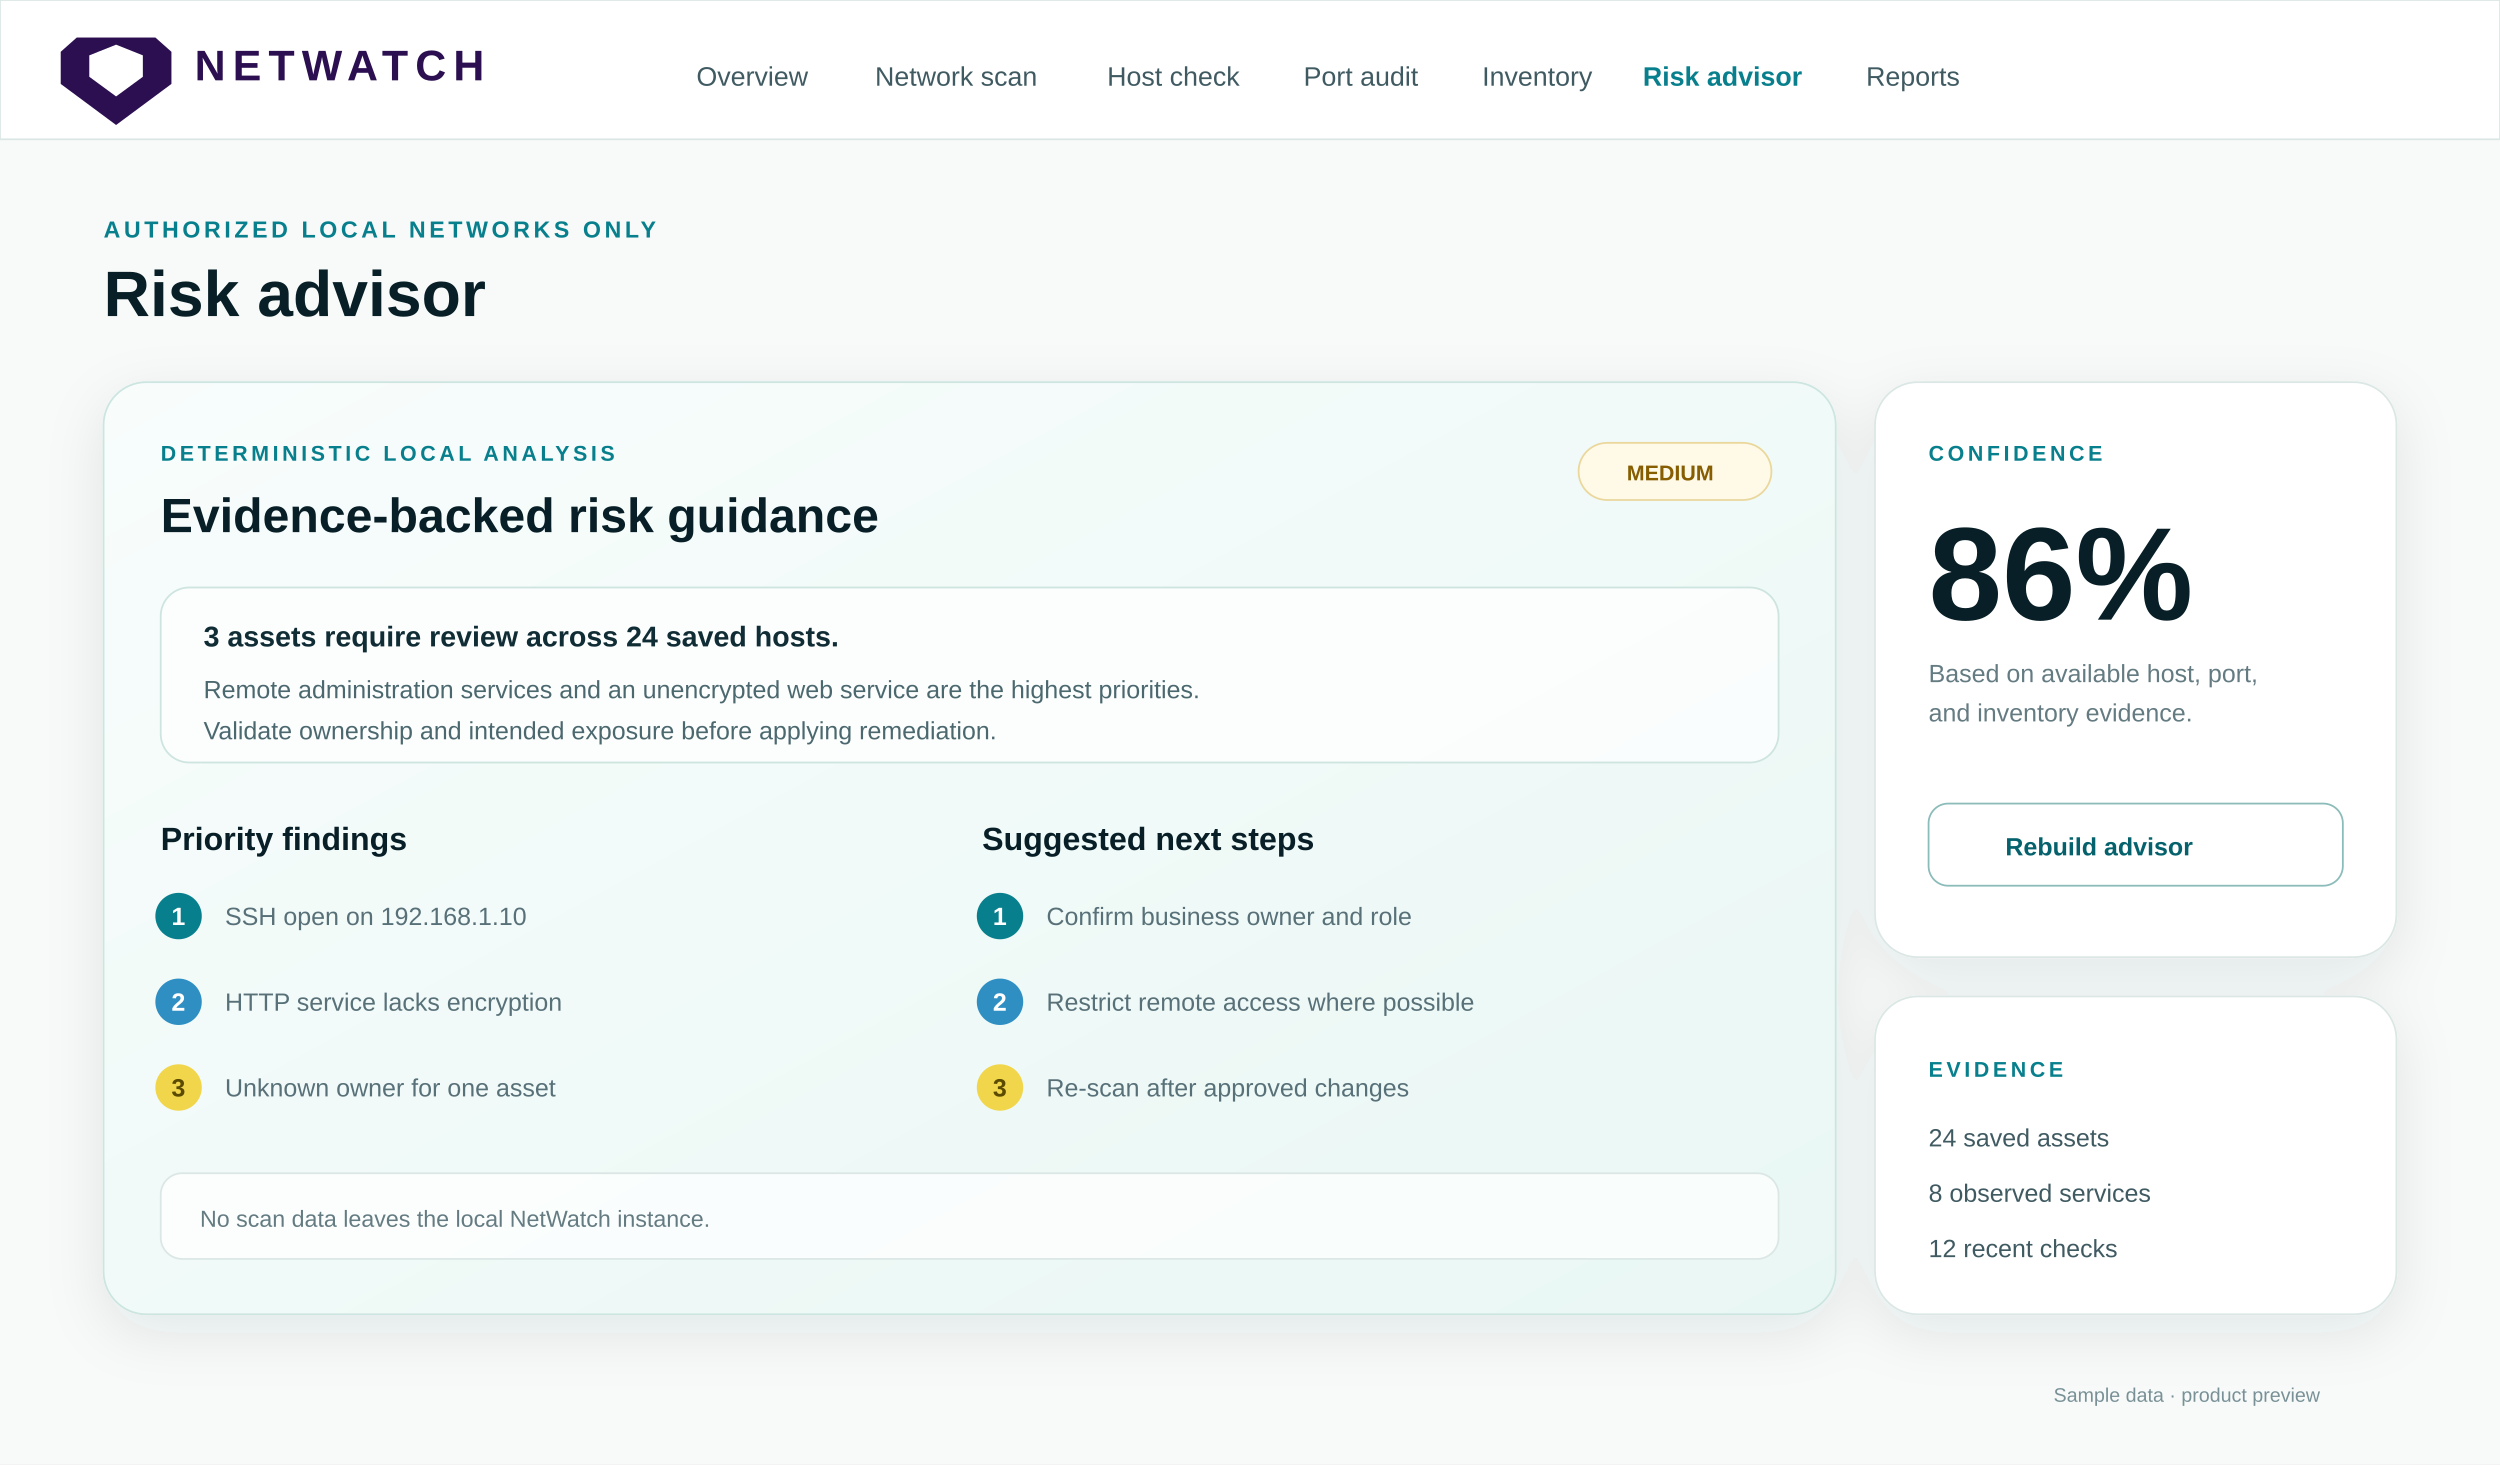
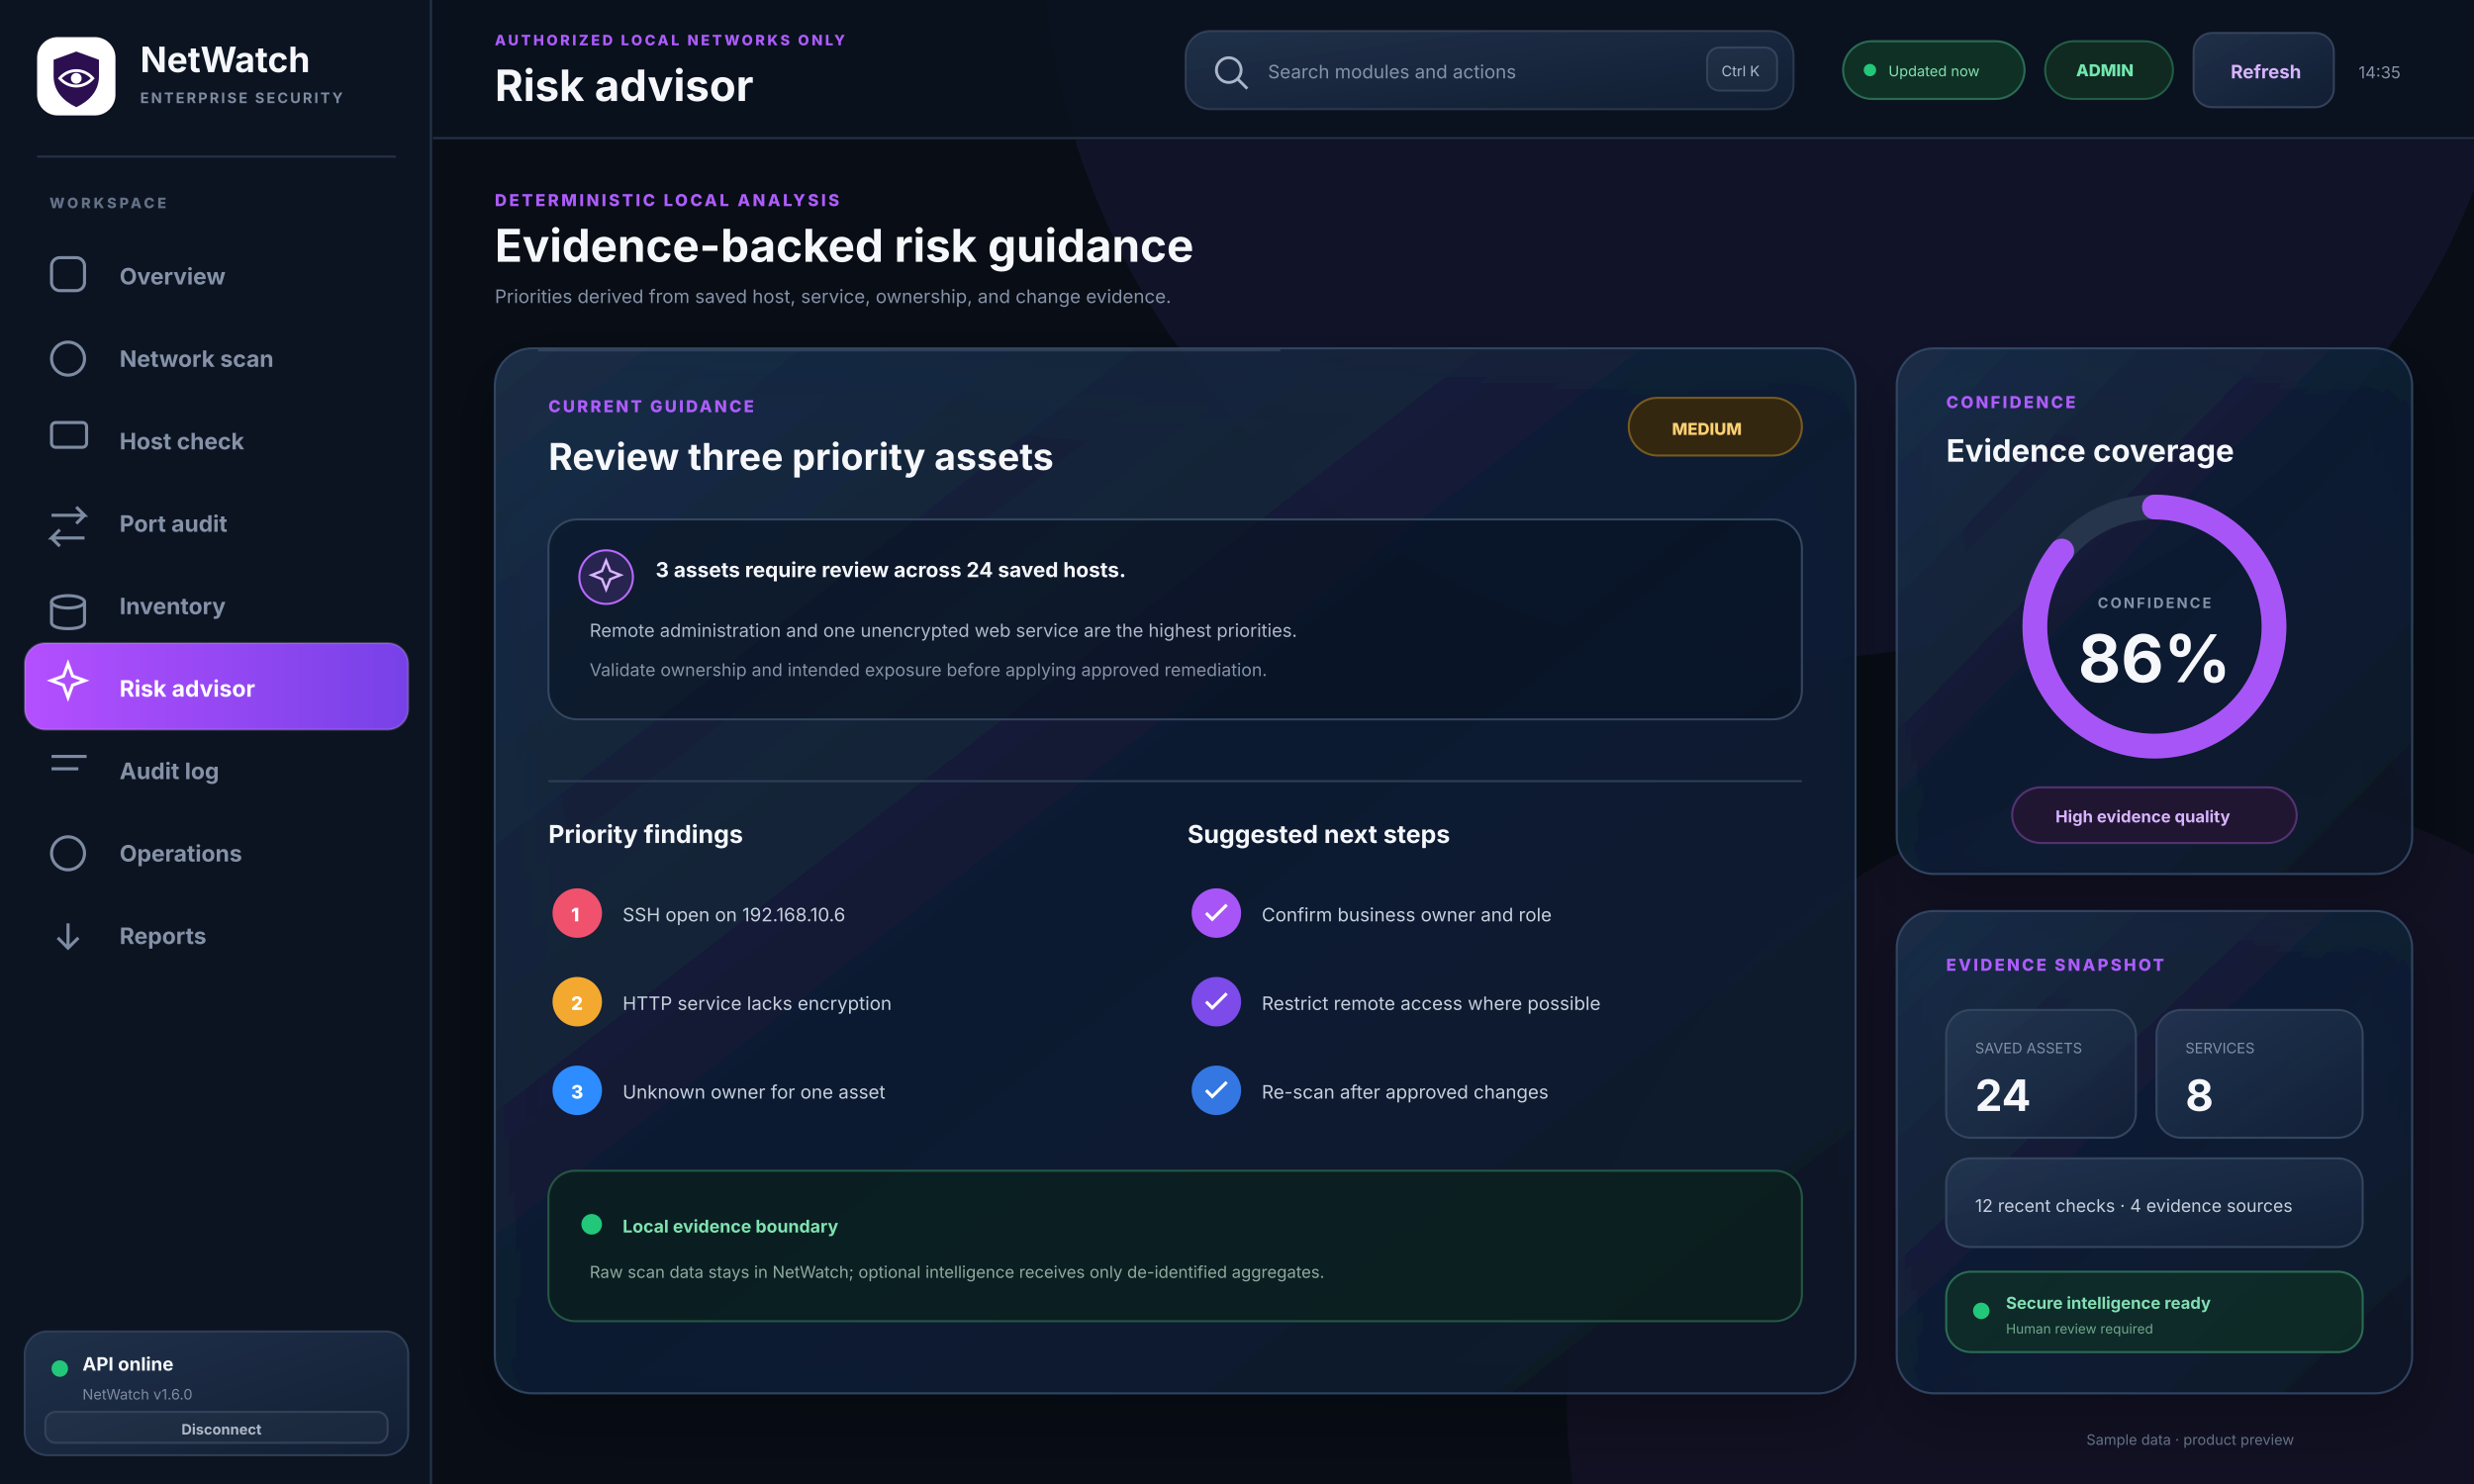
- <svg xmlns="http://www.w3.org/2000/svg" width="1400" height="820" viewBox="0 0 1400 820" role="img" aria-labelledby="title desc">
+ <svg xmlns="http://www.w3.org/2000/svg" width="1200" height="720" viewBox="0 0 1200 720" role="img" aria-labelledby="title desc">
  <defs>
-     <linearGradient id="a" x1="0" y1="0" x2="1" y2="1">
-       <stop stop-color="#f8fdfc" />
-       <stop offset="1" stop-color="#e9f7f4" />
+     <linearGradient id="panel" x1="0" y1="0" x2="1" y2="1">
+       <stop stop-color="#1b304b" stop-opacity=".88" />
+       <stop offset=".45" stop-color="#112239" stop-opacity=".82" />
+       <stop offset="1" stop-color="#0a1729" stop-opacity=".9" />
    </linearGradient>
-     <filter id="s">
-       <feDropShadow dx="0" dy="10" stdDeviation="16" flood-color="#173941" flood-opacity=".09" />
+     <linearGradient id="card" x1="0" y1="0" x2="1" y2="1">
+       <stop stop-color="#263b58" stop-opacity=".72" />
+       <stop offset="1" stop-color="#132138" stop-opacity=".78" />
+     </linearGradient>
+     <linearGradient id="primary" x1="0" y1="0" x2="1" y2="1">
+       <stop stop-color="#bd5cff" />
+       <stop offset=".55" stop-color="#7c4bea" />
+       <stop offset="1" stop-color="#3477e2" />
+     </linearGradient>
+     <linearGradient id="nav" x1="0" y1="0" x2="1" y2="0">
+       <stop stop-color="#b44fff" />
+       <stop offset="1" stop-color="#7741e7" />
+     </linearGradient>
+     <filter id="shadow" x="-20%" y="-20%" width="140%" height="160%">
+       <feDropShadow dy="12" stdDeviation="14" flood-color="#000" flood-opacity=".32" />
    </filter>
  </defs>
-   <rect width="1400" height="820" fill="#f7faf9" />
-   <rect width="1400" height="78" fill="#fff" stroke="#dbe7e5" />
-   <g transform="translate(34 15)">
-     <path fill="#2c0f50" d="M9 6h44l9 8v18l-31 23L0 32V14zm7 10v12l15 11 15-11V16l-15-6z" />
-     <text x="75" y="30" font-family="Arial" font-size="24" font-weight="800" fill="#2c0f50" letter-spacing="4">NETWATCH</text>
+   <rect width="1200" height="720" fill="#080d16" />
+   <circle cx="865" cy="-40" r="360" fill="#6355d8" opacity=".1" />
+   <circle cx="1060" cy="680" r="300" fill="#a855f7" opacity=".055" />
+   <rect width="210" height="720" fill="#0c1422" />
+   <line x1="209" y1="0" x2="209" y2="720" stroke="#253248" />
+   <g transform="translate(18 18)">
+     <rect width="38" height="38" rx="10" fill="#fff" />
+     <path d="M19 7 30 11v8c0 7-4.6 12-11 15-6.4-3-11-8-11-15v-8z" fill="#2c0f50" />
+     <path d="M11 20c4.4-5 11.6-5 16 0-4.4 5-11.6 5-16 0z" fill="none" stroke="#fff" stroke-width="1.4" />
+     <circle cx="19" cy="20" r="2.6" fill="#fff" />
+     <text x="50" y="17" fill="#f5f7fb" font-family="Inter,Arial,sans-serif" font-size="17" font-weight="750">NetWatch</text>
+     <text x="50" y="32" fill="#7e8ba1" font-family="Inter,Arial,sans-serif" font-size="7" font-weight="700" letter-spacing="1">ENTERPRISE SECURITY</text>
  </g>
-   <g font-family="Arial" font-size="15" fill="#405a62">
-     <text x="390" y="48">Overview</text>
-     <text x="490" y="48">Network scan</text>
-     <text x="620" y="48">Host check</text>
-     <text x="730" y="48">Port audit</text>
-     <text x="830" y="48">Inventory</text>
-     <text x="920" y="48" fill="#087f8c" font-weight="700">Risk advisor</text>
-     <text x="1045" y="48">Reports</text>
+   <line x1="18" y1="76" x2="192" y2="76" stroke="#253248" />
+   <text x="24" y="101" fill="#647187" font-family="Inter,Arial,sans-serif" font-size="7" font-weight="800" letter-spacing="1.4">WORKSPACE</text>
+   <g font-family="Inter,Arial,sans-serif" font-size="11" font-weight="650">
+     <g fill="#8491a7">
+       <text x="58" y="138">Overview</text>
+       <text x="58" y="178">Network scan</text>
+       <text x="58" y="218">Host check</text>
+       <text x="58" y="258">Port audit</text>
+       <text x="58" y="298">Inventory</text>
+       <text x="58" y="378">Audit log</text>
+       <text x="58" y="418">Operations</text>
+       <text x="58" y="458">Reports</text>
+     </g>
+     <g fill="none" stroke="#7d8ba2" stroke-width="1.5">
+       <rect x="25" y="125" width="16" height="16" rx="4" />
+       <circle cx="33" cy="174" r="8" />
+       <rect x="25" y="205" width="17" height="12" rx="2" />
+       <path d="M25 250h16l-4-4m4 4-4 4m4 7H25l4-4m-4 4 4 4" />
+       <ellipse cx="33" cy="292" rx="8" ry="3" />
+       <path d="M25 292v10c0 2 3.5 3 8 3s8-1 8-3v-10" />
+       <path d="M25 367h17M25 373h13" />
+       <circle cx="33" cy="414" r="8" />
+       <path d="M33 448v12m-5-5 5 5 5-5" />
+     </g>
+     <rect x="12" y="312" width="186" height="42" rx="10" fill="url(#nav)" stroke="#d6b6ff" stroke-opacity=".26" />
+     <path d="m33 322 2.2 6 6 2.2-6 2.2-2.2 6-2.2-6-6-2.2 6-2.2z" fill="none" stroke="#fff" stroke-width="1.5" />
+     <text x="58" y="338" fill="#fff">Risk advisor</text>
  </g>
-   <text x="58" y="133" font-family="Arial" font-size="13" font-weight="800" fill="#087f8c" letter-spacing="2">AUTHORIZED LOCAL NETWORKS ONLY</text>
-   <text x="58" y="177" font-family="Arial" font-size="36" font-weight="800" fill="#081f27">Risk advisor</text>
-   <g filter="url(#s)">
-     <rect x="58" y="214" width="970" height="522" rx="24" fill="url(#a)" stroke="#cce5e0" />
-     <rect x="1050" y="214" width="292" height="322" rx="24" fill="#fff" stroke="#dbe7e5" />
-     <rect x="1050" y="558" width="292" height="178" rx="24" fill="#fff" stroke="#dbe7e5" />
+   <g transform="translate(12 646)">
+     <rect width="186" height="60" rx="11" fill="url(#card)" stroke="#2e3e56" />
+     <circle cx="17" cy="18" r="4" fill="#22c77a" />
+     <text x="28" y="19" fill="#f5f7fb" font-family="Inter,Arial,sans-serif" font-size="9" font-weight="700">API online</text>
+     <text x="28" y="33" fill="#7e8ba1" font-family="Inter,Arial,sans-serif" font-size="7">NetWatch v1.6.0</text>
+     <rect x="10" y="39" width="166" height="15" rx="5" fill="#fff" fill-opacity=".035" stroke="#344159" />
+     <text x="76" y="50" fill="#aeb8c8" font-family="Inter,Arial,sans-serif" font-size="7" font-weight="700">Disconnect</text>
  </g>
-   <text x="90" y="258" font-family="Arial" font-size="12" font-weight="800" fill="#087f8c" letter-spacing="2">DETERMINISTIC LOCAL ANALYSIS</text>
-   <text x="90" y="298" font-family="Arial" font-size="27" font-weight="800" fill="#081f27">Evidence-backed risk guidance</text>
-   <rect x="884" y="248" width="108" height="32" rx="16" fill="#fff9e8" stroke="#ead79c" />
-   <text x="911" y="269" font-family="Arial" font-size="12" font-weight="800" fill="#865d00">MEDIUM</text>
-   <rect x="90" y="329" width="906" height="98" rx="16" fill="#fff" fill-opacity=".72" stroke="#cde4df" />
-   <text x="114" y="362" font-family="Arial" font-size="16" font-weight="700" fill="#102c35">3 assets require review across 24 saved hosts.</text>
-   <text x="114" y="391" font-family="Arial" font-size="14" fill="#4c686f">Remote administration services and an unencrypted web service are the highest priorities.</text>
-   <text x="114" y="414" font-family="Arial" font-size="14" fill="#4c686f">Validate ownership and intended exposure before applying remediation.</text>
-   <text x="90" y="476" font-family="Arial" font-size="18" font-weight="800" fill="#081f27">Priority findings</text>
-   <text x="550" y="476" font-family="Arial" font-size="18" font-weight="800" fill="#081f27">Suggested next steps</text>
-   <g font-family="Arial" font-size="14" fill="#587078">
-     <circle cx="100" cy="513" r="13" fill="#087f8c" />
-     <text x="96" y="518" fill="#fff" font-weight="700">1</text>
-     <text x="126" y="518">SSH open on 192.168.1.10</text>
-     <circle cx="100" cy="561" r="13" fill="#2f8fc3" />
-     <text x="96" y="566" fill="#fff" font-weight="700">2</text>
-     <text x="126" y="566">HTTP service lacks encryption</text>
-     <circle cx="100" cy="609" r="13" fill="#f1d64b" />
-     <text x="96" y="614" fill="#5b4b00" font-weight="700">3</text>
-     <text x="126" y="614">Unknown owner for one asset</text>
-     <circle cx="560" cy="513" r="13" fill="#087f8c" />
-     <text x="556" y="518" fill="#fff" font-weight="700">1</text>
-     <text x="586" y="518">Confirm business owner and role</text>
-     <circle cx="560" cy="561" r="13" fill="#2f8fc3" />
-     <text x="556" y="566" fill="#fff" font-weight="700">2</text>
-     <text x="586" y="566">Restrict remote access where possible</text>
-     <circle cx="560" cy="609" r="13" fill="#f1d64b" />
-     <text x="556" y="614" fill="#5b4b00" font-weight="700">3</text>
-     <text x="586" y="614">Re-scan after approved changes</text>
+   <rect x="210" width="990" height="68" fill="#0a111e" fill-opacity=".88" />
+   <line x1="210" y1="67" x2="1200" y2="67" stroke="#253248" />
+   <text x="240" y="22" fill="#ae5cff" font-family="Inter,Arial,sans-serif" font-size="7" font-weight="800" letter-spacing="1.2">AUTHORIZED LOCAL NETWORKS ONLY</text>
+   <text x="240" y="49" fill="#f5f7fb" font-family="Inter,Arial,sans-serif" font-size="21" font-weight="750">Risk advisor</text>
+   <rect x="575" y="15" width="295" height="38" rx="12" fill="url(#card)" stroke="#a8bee1" stroke-opacity=".18" />
+   <circle cx="596" cy="34" r="6" fill="none" stroke="#aab6c9" stroke-width="1.4" />
+   <path d="m600 38 5 5" stroke="#aab6c9" stroke-width="1.4" />
+   <text x="615" y="38" fill="#8592a7" font-family="Inter,Arial,sans-serif" font-size="9">Search modules and actions</text>
+   <rect x="828" y="23" width="34" height="21" rx="6" fill="#fff" fill-opacity=".04" stroke="#baccE8" stroke-opacity=".16" />
+   <text x="835" y="37" fill="#aebbd0" font-family="Inter,Arial,sans-serif" font-size="7">Ctrl K</text>
+   <rect x="894" y="20" width="88" height="28" rx="14" fill="#0f3125" stroke="#2b6b53" />
+   <circle cx="907" cy="34" r="3" fill="#22c77a" />
+   <text x="916" y="37" fill="#83dfb3" font-family="Inter,Arial,sans-serif" font-size="7">Updated now</text>
+   <rect x="992" y="20" width="62" height="28" rx="14" fill="#102a22" stroke="#225d45" />
+   <text x="1007" y="37" fill="#71e8ad" font-family="Inter,Arial,sans-serif" font-size="8" font-weight="800">ADMIN</text>
+   <rect x="1064" y="16" width="68" height="36" rx="9" fill="url(#card)" stroke="#344159" />
+   <text x="1082" y="38" fill="#d8b4fe" font-family="Inter,Arial,sans-serif" font-size="9" font-weight="700">Refresh</text>
+   <text x="1144" y="38" fill="#8592a7" font-family="Inter,Arial,sans-serif" font-size="8">14:35</text>
+   <text x="240" y="100" fill="#ae5cff" font-family="Inter,Arial,sans-serif" font-size="8" font-weight="800" letter-spacing="1.2">DETERMINISTIC LOCAL ANALYSIS</text>
+   <text x="240" y="127" fill="#f5f7fb" font-family="Inter,Arial,sans-serif" font-size="22" font-weight="750">Evidence-backed risk guidance</text>
+   <text x="240" y="147" fill="#8592a7" font-family="Inter,Arial,sans-serif" font-size="9">Priorities derived from saved host, service, ownership, and change evidence.</text>
+   <g filter="url(#shadow)">
+     <rect x="240" y="169" width="660" height="507" rx="18" fill="url(#panel)" stroke="#3a506e" stroke-opacity=".78" />
  </g>
-   <rect x="90" y="657" width="906" height="48" rx="12" fill="#fff" fill-opacity=".7" stroke="#dbe7e5" />
-   <text x="112" y="687" font-family="Arial" font-size="13" fill="#647b82">No scan data leaves the local NetWatch instance.</text>
-   <text x="1080" y="258" font-family="Arial" font-size="12" font-weight="800" fill="#087f8c" letter-spacing="2">CONFIDENCE</text>
-   <text x="1080" y="347" font-family="Arial" font-size="74" font-weight="800" fill="#081f27">86%</text>
-   <text x="1080" y="382" font-family="Arial" font-size="14" fill="#647b82">Based on available host, port,</text>
-   <text x="1080" y="404" font-family="Arial" font-size="14" fill="#647b82">and inventory evidence.</text>
-   <rect x="1080" y="450" width="232" height="46" rx="11" fill="#fff" stroke="#8bbcb9" />
-   <text x="1123" y="479" font-family="Arial" font-size="14" font-weight="700" fill="#05626d">Rebuild advisor</text>
-   <text x="1080" y="603" font-family="Arial" font-size="12" font-weight="800" fill="#087f8c" letter-spacing="2">EVIDENCE</text>
-   <text x="1080" y="642" font-family="Arial" font-size="14" fill="#405a62">24 saved assets</text>
-   <text x="1080" y="673" font-family="Arial" font-size="14" fill="#405a62">8 observed services</text>
-   <text x="1080" y="704" font-family="Arial" font-size="14" fill="#405a62">12 recent checks</text>
-   <text x="1150" y="785" font-family="Arial" font-size="11" fill="#789096">Sample data · product preview</text>
+   <path d="M261 170h360" stroke="#fff" stroke-opacity=".11" />
+   <text x="266" y="200" fill="#ae5cff" font-family="Inter,Arial,sans-serif" font-size="8" font-weight="800" letter-spacing="1.1">CURRENT GUIDANCE</text>
+   <text x="266" y="228" fill="#f5f7fb" font-family="Inter,Arial,sans-serif" font-size="18" font-weight="750">Review three priority assets</text>
+   <rect x="790" y="193" width="84" height="28" rx="14" fill="#342710" stroke="#775a21" />
+   <text x="811" y="211" fill="#ffd173" font-family="Inter,Arial,sans-serif" font-size="8" font-weight="800">MEDIUM</text>
+   <rect x="266" y="252" width="608" height="97" rx="14" fill="#07111f" fill-opacity=".5" stroke="#34465f" />
+   <circle cx="294" cy="280" r="13" fill="#a855f7" fill-opacity=".17" stroke="#b968ff" />
+   <path d="m294 272 2 5 5 2-5 2-2 5-2-5-5-2 5-2z" fill="none" stroke="#d8b4fe" stroke-width="1.2" />
+   <text x="318" y="280" fill="#f5f7fb" font-family="Inter,Arial,sans-serif" font-size="10" font-weight="750">3 assets require review across 24 saved hosts.</text>
+   <text x="286" y="309" fill="#aeb9c9" font-family="Inter,Arial,sans-serif" font-size="8.8">Remote administration and one unencrypted web service are the highest priorities.</text>
+   <text x="286" y="328" fill="#8592a7" font-family="Inter,Arial,sans-serif" font-size="8.5">Validate ownership and intended exposure before applying approved remediation.</text>
+   <line x1="266" y1="379" x2="874" y2="379" stroke="#2d3e56" />
+   <text x="266" y="409" fill="#f5f7fb" font-family="Inter,Arial,sans-serif" font-size="12" font-weight="750">Priority findings</text>
+   <text x="576" y="409" fill="#f5f7fb" font-family="Inter,Arial,sans-serif" font-size="12" font-weight="750">Suggested next steps</text>
+   <g font-family="Inter,Arial,sans-serif" font-size="9">
+     <circle cx="280" cy="443" r="12" fill="#f0526e" />
+     <text x="277" y="447" fill="#fff" font-weight="800">1</text>
+     <text x="302" y="447" fill="#c6d0dd">SSH open on 192.168.10.6</text>
+     <circle cx="280" cy="486" r="12" fill="#f3a92f" />
+     <text x="277" y="490" fill="#fff" font-weight="800">2</text>
+     <text x="302" y="490" fill="#c6d0dd">HTTP service lacks encryption</text>
+     <circle cx="280" cy="529" r="12" fill="#2d8cff" />
+     <text x="277" y="533" fill="#fff" font-weight="800">3</text>
+     <text x="302" y="533" fill="#c6d0dd">Unknown owner for one asset</text>
+     <circle cx="590" cy="443" r="12" fill="#a855f7" />
+     <path d="m585 443 3 3 7-7" fill="none" stroke="#fff" stroke-width="1.5" />
+     <text x="612" y="447" fill="#c6d0dd">Confirm business owner and role</text>
+     <circle cx="590" cy="486" r="12" fill="#7c4bea" />
+     <path d="m585 486 3 3 7-7" fill="none" stroke="#fff" stroke-width="1.5" />
+     <text x="612" y="490" fill="#c6d0dd">Restrict remote access where possible</text>
+     <circle cx="590" cy="529" r="12" fill="#3477e2" />
+     <path d="m585 529 3 3 7-7" fill="none" stroke="#fff" stroke-width="1.5" />
+     <text x="612" y="533" fill="#c6d0dd">Re-scan after approved changes</text>
+   </g>
+   <rect x="266" y="568" width="608" height="73" rx="13" fill="#0b211c" fill-opacity=".72" stroke="#245744" />
+   <circle cx="287" cy="594" r="5" fill="#22c77a" />
+   <text x="302" y="598" fill="#7fe3af" font-family="Inter,Arial,sans-serif" font-size="8.5" font-weight="750">Local evidence boundary</text>
+   <text x="286" y="620" fill="#8eaa9e" font-family="Inter,Arial,sans-serif" font-size="8">Raw scan data stays in NetWatch; optional intelligence receives only de-identified aggregates.</text>
+   <g filter="url(#shadow)">
+     <rect x="920" y="169" width="250" height="255" rx="18" fill="url(#panel)" stroke="#3a506e" stroke-opacity=".78" />
+   </g>
+   <text x="944" y="198" fill="#ae5cff" font-family="Inter,Arial,sans-serif" font-size="8" font-weight="800" letter-spacing="1.1">CONFIDENCE</text>
+   <text x="944" y="224" fill="#f5f7fb" font-family="Inter,Arial,sans-serif" font-size="15" font-weight="700">Evidence coverage</text>
+   <g transform="translate(1045 304) rotate(-90)">
+     <circle r="58" fill="none" stroke="#26354b" stroke-width="12" />
+     <circle r="58" fill="none" stroke="#a855f7" stroke-width="12" stroke-linecap="round" stroke-dasharray="313 365" />
+   </g>
+   <text x="1045" y="295" fill="#8592a7" text-anchor="middle" font-family="Inter,Arial,sans-serif" font-size="7" font-weight="700" letter-spacing="1">CONFIDENCE</text>
+   <text x="1045" y="331" fill="#f5f7fb" text-anchor="middle" font-family="Inter,Arial,sans-serif" font-size="32" font-weight="750">86%</text>
+   <rect x="976" y="382" width="138" height="27" rx="14" fill="#211632" stroke="#553273" />
+   <text x="997" y="399" fill="#d8b4fe" font-family="Inter,Arial,sans-serif" font-size="8" font-weight="750">High evidence quality</text>
+   <g filter="url(#shadow)">
+     <rect x="920" y="442" width="250" height="234" rx="18" fill="url(#panel)" stroke="#3a506e" stroke-opacity=".78" />
+   </g>
+   <text x="944" y="471" fill="#ae5cff" font-family="Inter,Arial,sans-serif" font-size="8" font-weight="800" letter-spacing="1.1">EVIDENCE SNAPSHOT</text>
+   <g font-family="Inter,Arial,sans-serif">
+     <rect x="944" y="490" width="92" height="62" rx="12" fill="url(#card)" stroke="#34465f" />
+     <text x="958" y="511" fill="#8290a5" font-size="7">SAVED ASSETS</text>
+     <text x="958" y="539" fill="#f5f7fb" font-size="21" font-weight="750">24</text>
+     <rect x="1046" y="490" width="100" height="62" rx="12" fill="url(#card)" stroke="#34465f" />
+     <text x="1060" y="511" fill="#8290a5" font-size="7">SERVICES</text>
+     <text x="1060" y="539" fill="#f5f7fb" font-size="21" font-weight="750">8</text>
+     <rect x="944" y="562" width="202" height="43" rx="12" fill="url(#card)" stroke="#34465f" />
+     <text x="958" y="588" fill="#c6d0dd" font-size="8.5">12 recent checks · 4 evidence sources</text>
+   </g>
+   <rect x="944" y="617" width="202" height="39" rx="12" fill="#0f3125" fill-opacity=".7" stroke="#2b6b53" />
+   <circle cx="961" cy="636" r="4" fill="#22c77a" />
+   <text x="973" y="635" fill="#83dfb3" font-family="Inter,Arial,sans-serif" font-size="8" font-weight="750">Secure intelligence ready</text>
+   <text x="973" y="647" fill="#6fa88b" font-family="Inter,Arial,sans-serif" font-size="6.5">Human review required</text>
+   <text x="1012" y="701" fill="#647187" font-family="Inter,Arial,sans-serif" font-size="7">Sample data · product preview</text>
</svg>
